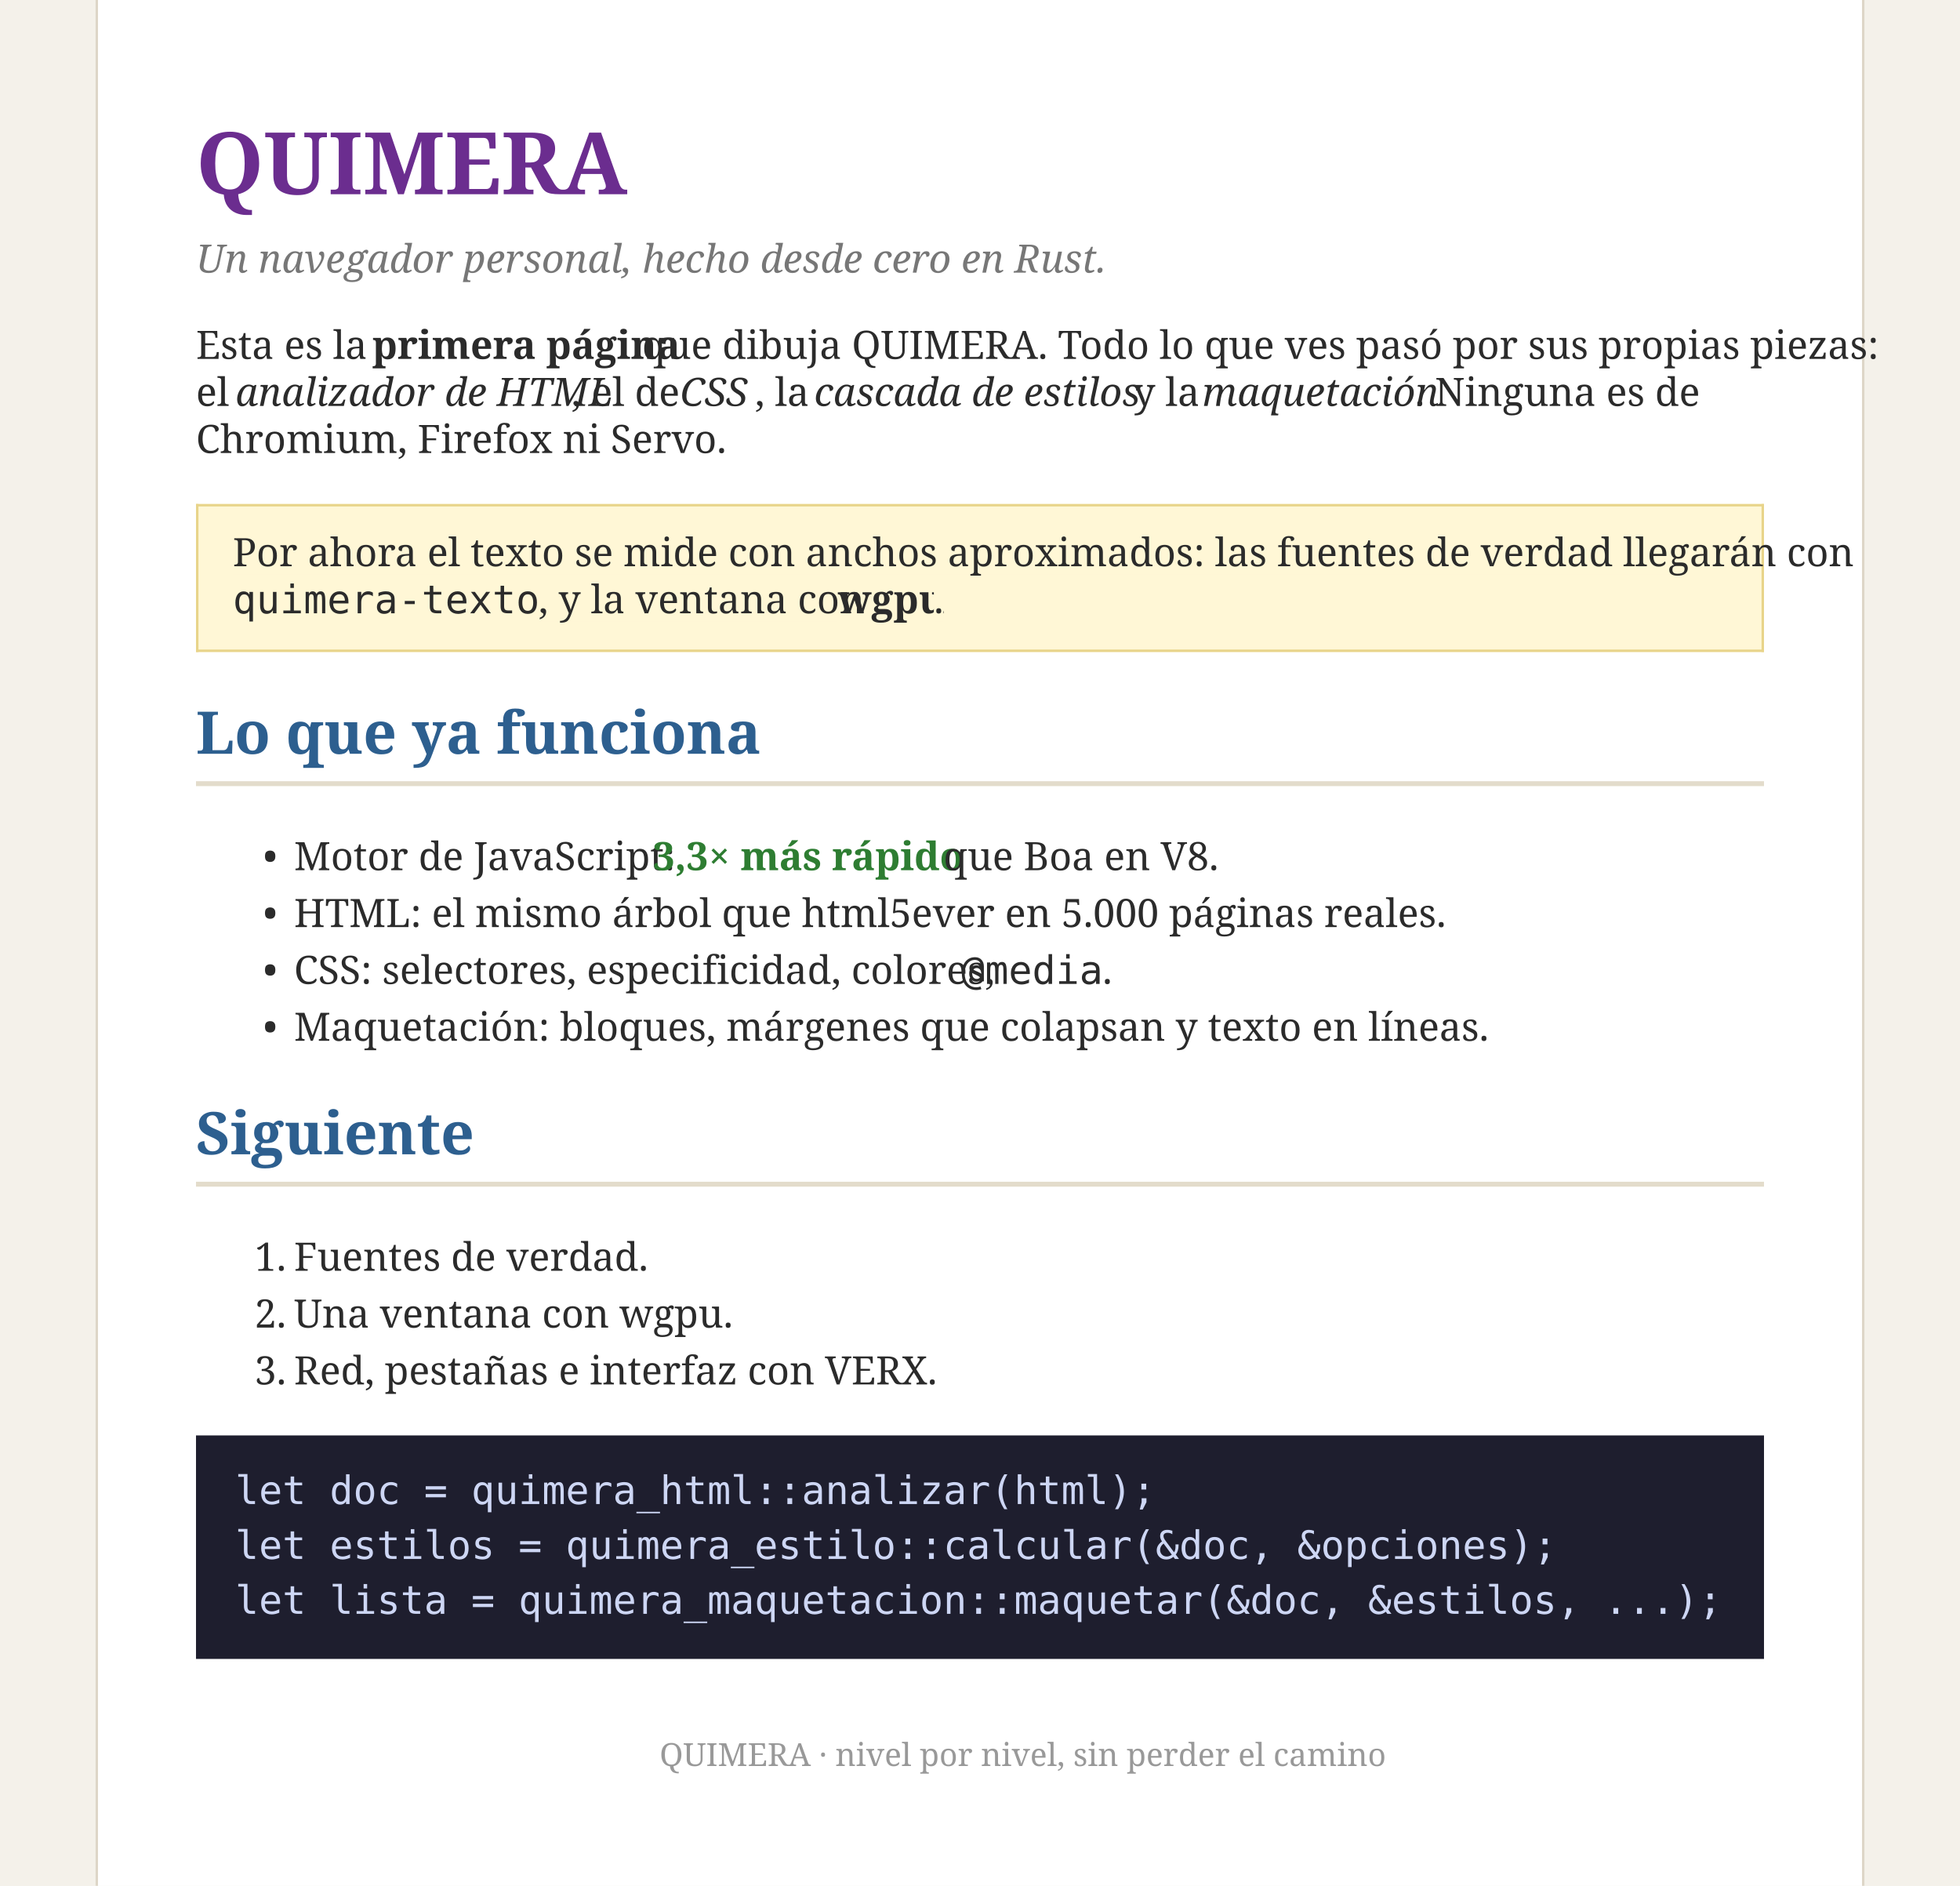
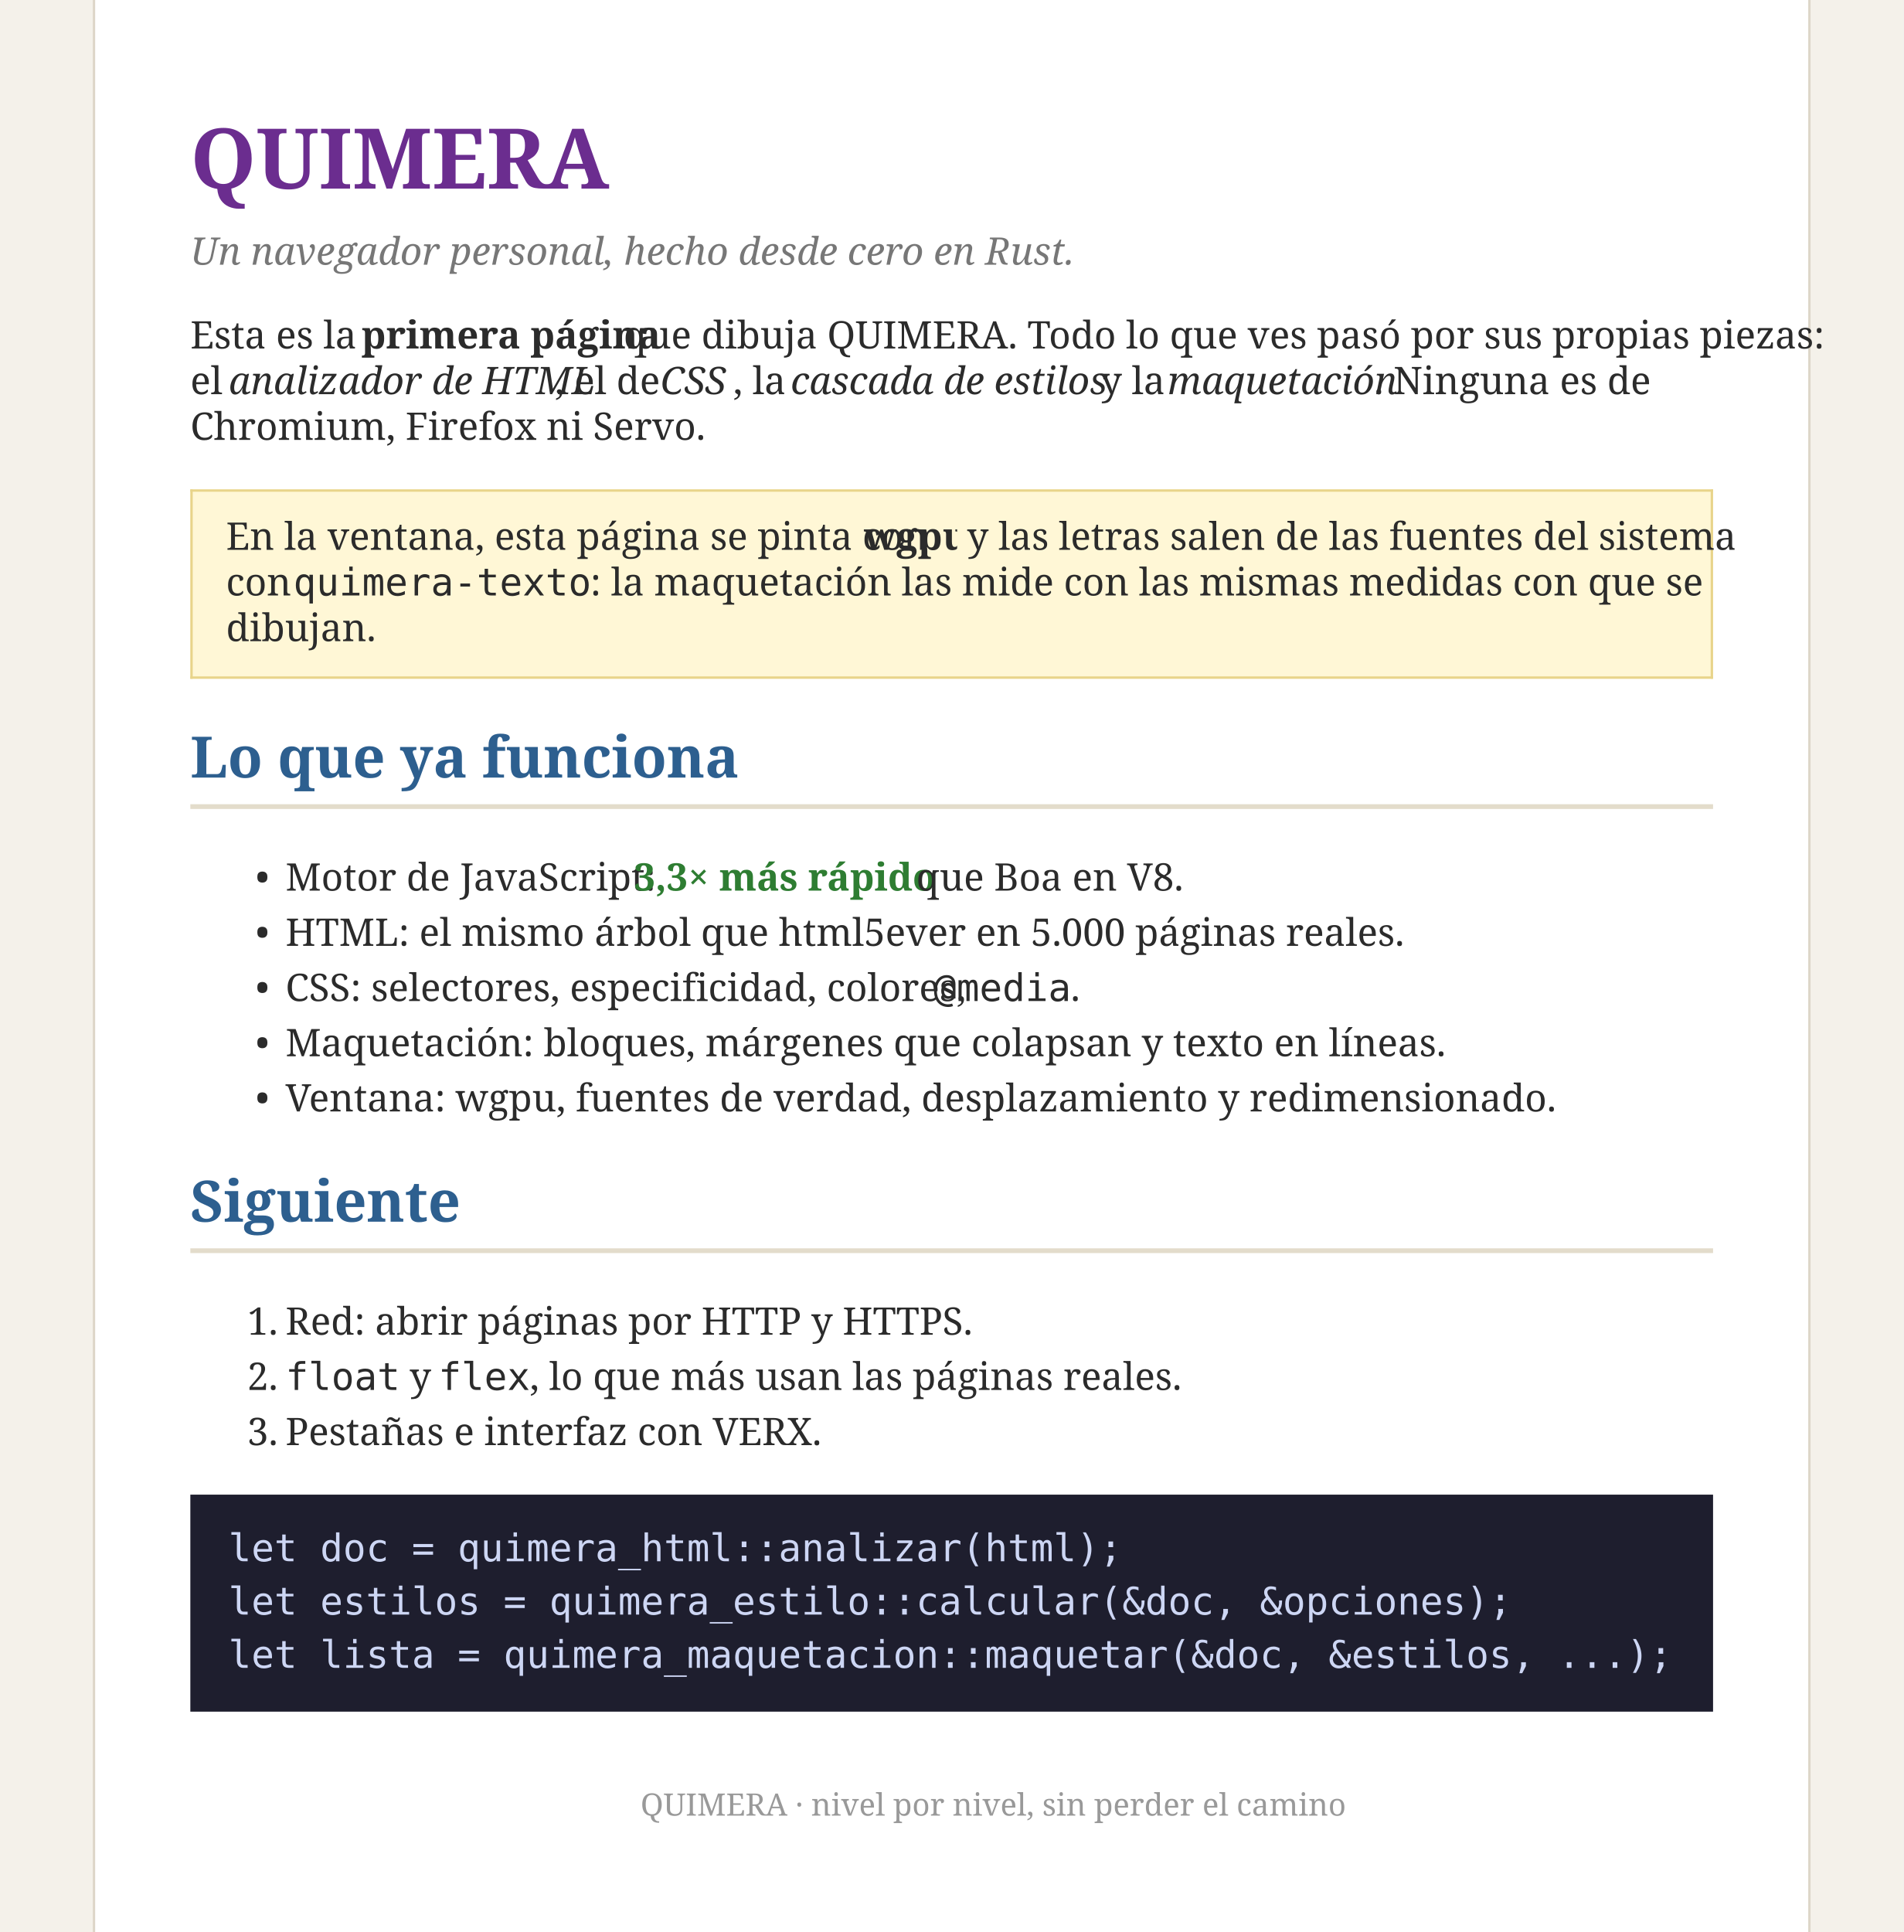
- <svg xmlns="http://www.w3.org/2000/svg" width="800" height="769.544" viewBox="0 0 800 769.544">
+ <svg xmlns="http://www.w3.org/2000/svg" width="800" height="811.944" viewBox="0 0 800 811.944">
  <rect width="100%" height="100%" fill="#f4f1ea" />
-   <rect x="0.00" y="0.00" width="800.00" height="769.54" fill="#f4f1ea" />
-   <rect x="39.00" y="0.00" width="722.00" height="769.54" fill="#ffffff" />
-   <rect x="760.00" y="0.00" width="1.00" height="769.54" fill="#ddd6c8" />
-   <rect x="39.00" y="0.00" width="1.00" height="769.54" fill="#ddd6c8" />
+   <rect x="0.00" y="0.00" width="800.00" height="811.94" fill="#f4f1ea" />
+   <rect x="39.00" y="0.00" width="722.00" height="811.94" fill="#ffffff" />
+   <rect x="760.00" y="0.00" width="1.00" height="811.94" fill="#ddd6c8" />
+   <rect x="39.00" y="0.00" width="1.00" height="811.94" fill="#ddd6c8" />
  <text x="80.00" y="79.26" font-size="35.20" font-family="'Georgia', serif" font-weight="bold" font-style="normal" fill="#6b2d8f" xml:space="preserve" textLength="157.74" lengthAdjust="spacingAndGlyphs">QUIMERA</text>
  <text x="80.00" y="111.26" font-size="16.00" font-family="'Georgia', serif" font-weight="normal" font-style="italic" fill="#777777" xml:space="preserve" textLength="339.42" lengthAdjust="spacingAndGlyphs">Un navegador personal, hecho desde cero en Rust.</text>
  <text x="80.00" y="146.46" font-size="16.00" font-family="'Georgia', serif" font-weight="normal" font-style="normal" fill="#2b2b2b" xml:space="preserve" textLength="71.90" lengthAdjust="spacingAndGlyphs">Esta es la </text>
  <text x="151.90" y="146.46" font-size="16.00" font-family="'Georgia', serif" font-weight="bold" font-style="normal" fill="#2b2b2b" xml:space="preserve" textLength="106.02" lengthAdjust="spacingAndGlyphs">primera página</text>
  <text x="257.91" y="146.46" font-size="16.00" font-family="'Georgia', serif" font-weight="normal" font-style="normal" fill="#2b2b2b" xml:space="preserve" textLength="455.54" lengthAdjust="spacingAndGlyphs"> que dibuja QUIMERA. Todo lo que ves pasó por sus propias piezas:</text>
  <text x="80.00" y="165.66" font-size="16.00" font-family="'Georgia', serif" font-weight="normal" font-style="normal" fill="#2b2b2b" xml:space="preserve" textLength="16.11" lengthAdjust="spacingAndGlyphs">el </text>
  <text x="96.11" y="165.66" font-size="16.00" font-family="'Georgia', serif" font-weight="normal" font-style="italic" fill="#2b2b2b" xml:space="preserve" textLength="137.10" lengthAdjust="spacingAndGlyphs">analizador de HTML</text>
  <text x="233.22" y="165.66" font-size="16.00" font-family="'Georgia', serif" font-weight="normal" font-style="normal" fill="#2b2b2b" xml:space="preserve" textLength="44.38" lengthAdjust="spacingAndGlyphs">, el de </text>
  <text x="277.60" y="165.66" font-size="16.00" font-family="'Georgia', serif" font-weight="normal" font-style="italic" fill="#2b2b2b" xml:space="preserve" textLength="30.55" lengthAdjust="spacingAndGlyphs">CSS</text>
  <text x="308.15" y="165.66" font-size="16.00" font-family="'Georgia', serif" font-weight="normal" font-style="normal" fill="#2b2b2b" xml:space="preserve" textLength="24.17" lengthAdjust="spacingAndGlyphs">, la </text>
  <text x="332.32" y="165.66" font-size="16.00" font-family="'Georgia', serif" font-weight="normal" font-style="italic" fill="#2b2b2b" xml:space="preserve" textLength="126.01" lengthAdjust="spacingAndGlyphs">cascada de estilos</text>
  <text x="458.33" y="165.66" font-size="16.00" font-family="'Georgia', serif" font-weight="normal" font-style="normal" fill="#2b2b2b" xml:space="preserve" textLength="32.38" lengthAdjust="spacingAndGlyphs"> y la </text>
  <text x="490.70" y="165.66" font-size="16.00" font-family="'Georgia', serif" font-weight="normal" font-style="italic" fill="#2b2b2b" xml:space="preserve" textLength="86.79" lengthAdjust="spacingAndGlyphs">maquetación</text>
  <text x="577.50" y="165.66" font-size="16.00" font-family="'Georgia', serif" font-weight="normal" font-style="normal" fill="#2b2b2b" xml:space="preserve" textLength="102.90" lengthAdjust="spacingAndGlyphs">. Ninguna es de</text>
  <text x="80.00" y="184.86" font-size="16.00" font-family="'Georgia', serif" font-weight="normal" font-style="normal" fill="#2b2b2b" xml:space="preserve" textLength="189.39" lengthAdjust="spacingAndGlyphs">Chromium, Firefox ni Servo.</text>
-   <rect x="80.00" y="205.66" width="640.00" height="60.40" fill="#fff7d6" />
+   <rect x="80.00" y="205.66" width="640.00" height="79.60" fill="#fff7d6" />
  <rect x="80.00" y="205.66" width="640.00" height="1.00" fill="#e8d48a" />
-   <rect x="719.00" y="205.66" width="1.00" height="60.40" fill="#e8d48a" />
-   <rect x="80.00" y="265.06" width="640.00" height="1.00" fill="#e8d48a" />
-   <rect x="80.00" y="205.66" width="1.00" height="60.40" fill="#e8d48a" />
-   <rect x="95.00" y="218.26" width="586.72" height="16.00" fill="#fff7d6" />
-   <text x="95.00" y="231.06" font-size="16.00" font-family="'Georgia', serif" font-weight="normal" font-style="normal" fill="#2b2b2b" xml:space="preserve" textLength="586.72" lengthAdjust="spacingAndGlyphs">Por ahora el texto se mide con anchos aproximados: las fuentes de verdad llegarán con</text>
-   <text x="95.00" y="250.26" font-size="16.00" font-family="'Fira Code', monospace" font-weight="normal" font-style="normal" fill="#2b2b2b" xml:space="preserve" textLength="124.80" lengthAdjust="spacingAndGlyphs">quimera-texto</text>
-   <rect x="219.80" y="237.46" width="122.21" height="16.00" fill="#fff7d6" />
-   <text x="219.80" y="250.26" font-size="16.00" font-family="'Georgia', serif" font-weight="normal" font-style="normal" fill="#2b2b2b" xml:space="preserve" textLength="122.21" lengthAdjust="spacingAndGlyphs">, y la ventana con </text>
-   <text x="342.01" y="250.26" font-size="16.00" font-family="'Georgia', serif" font-weight="bold" font-style="normal" fill="#2b2b2b" xml:space="preserve" textLength="39.15" lengthAdjust="spacingAndGlyphs">wgpu</text>
-   <rect x="381.16" y="237.46" width="3.95" height="16.00" fill="#fff7d6" />
-   <text x="381.16" y="250.26" font-size="16.00" font-family="'Georgia', serif" font-weight="normal" font-style="normal" fill="#2b2b2b" xml:space="preserve" textLength="3.95" lengthAdjust="spacingAndGlyphs">.</text>
-   <rect x="80.00" y="318.78" width="640.00" height="2.00" fill="#e3dccb" />
-   <text x="80.00" y="307.58" font-size="24.00" font-family="'Georgia', serif" font-weight="bold" font-style="normal" fill="#2d5f8f" xml:space="preserve" textLength="203.98" lengthAdjust="spacingAndGlyphs">Lo que ya funciona</text>
-   <text x="120.00" y="355.10" font-size="16.00" font-family="'Georgia', serif" font-weight="normal" font-style="normal" fill="#2b2b2b" xml:space="preserve" textLength="146.53" lengthAdjust="spacingAndGlyphs">Motor de JavaScript: </text>
-   <text x="266.53" y="355.10" font-size="16.00" font-family="'Georgia', serif" font-weight="bold" font-style="normal" fill="#2e7d32" xml:space="preserve" textLength="114.40" lengthAdjust="spacingAndGlyphs">3,3× más rápido</text>
-   <text x="380.92" y="355.10" font-size="16.00" font-family="'Georgia', serif" font-weight="normal" font-style="normal" fill="#2b2b2b" xml:space="preserve" textLength="105.18" lengthAdjust="spacingAndGlyphs"> que Boa en V8.</text>
-   <text x="107.38" y="355.10" font-size="16.00" font-family="'Georgia', serif" font-weight="normal" font-style="normal" fill="#2b2b2b" xml:space="preserve" textLength="12.62" lengthAdjust="spacingAndGlyphs">• </text>
-   <text x="120.00" y="378.30" font-size="16.00" font-family="'Georgia', serif" font-weight="normal" font-style="normal" fill="#2b2b2b" xml:space="preserve" textLength="417.39" lengthAdjust="spacingAndGlyphs">HTML: el mismo árbol que html5ever en 5.000 páginas reales.</text>
-   <text x="107.38" y="378.30" font-size="16.00" font-family="'Georgia', serif" font-weight="normal" font-style="normal" fill="#2b2b2b" xml:space="preserve" textLength="12.62" lengthAdjust="spacingAndGlyphs">• </text>
-   <text x="120.00" y="401.50" font-size="16.00" font-family="'Georgia', serif" font-weight="normal" font-style="normal" fill="#2b2b2b" xml:space="preserve" textLength="272.38" lengthAdjust="spacingAndGlyphs">CSS: selectores, especificidad, colores, </text>
-   <text x="392.38" y="401.50" font-size="16.00" font-family="'Fira Code', monospace" font-weight="normal" font-style="normal" fill="#2b2b2b" xml:space="preserve" textLength="57.60" lengthAdjust="spacingAndGlyphs">@media</text>
-   <text x="449.98" y="401.50" font-size="16.00" font-family="'Georgia', serif" font-weight="normal" font-style="normal" fill="#2b2b2b" xml:space="preserve" textLength="3.95" lengthAdjust="spacingAndGlyphs">.</text>
-   <text x="107.38" y="401.50" font-size="16.00" font-family="'Georgia', serif" font-weight="normal" font-style="normal" fill="#2b2b2b" xml:space="preserve" textLength="12.62" lengthAdjust="spacingAndGlyphs">• </text>
-   <text x="120.00" y="424.70" font-size="16.00" font-family="'Georgia', serif" font-weight="normal" font-style="normal" fill="#2b2b2b" xml:space="preserve" textLength="438.37" lengthAdjust="spacingAndGlyphs">Maquetación: bloques, márgenes que colapsan y texto en líneas.</text>
-   <text x="107.38" y="424.70" font-size="16.00" font-family="'Georgia', serif" font-weight="normal" font-style="normal" fill="#2b2b2b" xml:space="preserve" textLength="12.62" lengthAdjust="spacingAndGlyphs">• </text>
-   <rect x="80.00" y="482.22" width="640.00" height="2.00" fill="#e3dccb" />
-   <text x="80.00" y="471.02" font-size="24.00" font-family="'Georgia', serif" font-weight="bold" font-style="normal" fill="#2d5f8f" xml:space="preserve" textLength="101.02" lengthAdjust="spacingAndGlyphs">Siguiente</text>
-   <text x="120.00" y="518.54" font-size="16.00" font-family="'Georgia', serif" font-weight="normal" font-style="normal" fill="#2b2b2b" xml:space="preserve" textLength="129.35" lengthAdjust="spacingAndGlyphs">Fuentes de verdad.</text>
-   <text x="103.89" y="518.54" font-size="16.00" font-family="'Georgia', serif" font-weight="normal" font-style="normal" fill="#2b2b2b" xml:space="preserve" textLength="16.11" lengthAdjust="spacingAndGlyphs">1. </text>
-   <text x="120.00" y="541.74" font-size="16.00" font-family="'Georgia', serif" font-weight="normal" font-style="normal" fill="#2b2b2b" xml:space="preserve" textLength="157.17" lengthAdjust="spacingAndGlyphs">Una ventana con wgpu.</text>
-   <text x="103.89" y="541.74" font-size="16.00" font-family="'Georgia', serif" font-weight="normal" font-style="normal" fill="#2b2b2b" xml:space="preserve" textLength="16.11" lengthAdjust="spacingAndGlyphs">2. </text>
-   <text x="120.00" y="564.94" font-size="16.00" font-family="'Georgia', serif" font-weight="normal" font-style="normal" fill="#2b2b2b" xml:space="preserve" textLength="241.38" lengthAdjust="spacingAndGlyphs">Red, pestañas e interfaz con VERX.</text>
-   <text x="103.89" y="564.94" font-size="16.00" font-family="'Georgia', serif" font-weight="normal" font-style="normal" fill="#2b2b2b" xml:space="preserve" textLength="16.11" lengthAdjust="spacingAndGlyphs">3. </text>
-   <rect x="80.00" y="585.74" width="640.00" height="91.20" fill="#1e1e2e" />
-   <rect x="96.00" y="600.94" width="374.40" height="16.00" fill="#1e1e2e" />
-   <text x="96.00" y="613.74" font-size="16.00" font-family="'Fira Code', monospace" font-weight="normal" font-style="normal" fill="#cdd6f4" xml:space="preserve" textLength="374.40" lengthAdjust="spacingAndGlyphs">let doc = quimera_html::analizar(html);</text>
-   <rect x="96.00" y="623.34" width="537.60" height="16.00" fill="#1e1e2e" />
-   <text x="96.00" y="636.14" font-size="16.00" font-family="'Fira Code', monospace" font-weight="normal" font-style="normal" fill="#cdd6f4" xml:space="preserve" textLength="537.60" lengthAdjust="spacingAndGlyphs">let estilos = quimera_estilo::calcular(&amp;doc, &amp;opciones);</text>
-   <rect x="96.00" y="645.74" width="604.80" height="16.00" fill="#1e1e2e" />
-   <text x="96.00" y="658.54" font-size="16.00" font-family="'Fira Code', monospace" font-weight="normal" font-style="normal" fill="#cdd6f4" xml:space="preserve" textLength="604.80" lengthAdjust="spacingAndGlyphs">let lista = quimera_maquetacion::maquetar(&amp;doc, &amp;estilos, ...);</text>
-   <text x="269.21" y="720.64" font-size="13.00" font-family="'Georgia', serif" font-weight="normal" font-style="normal" fill="#999999" xml:space="preserve" textLength="261.57" lengthAdjust="spacingAndGlyphs">QUIMERA · nivel por nivel, sin perder el camino</text>
+   <rect x="719.00" y="205.66" width="1.00" height="79.60" fill="#e8d48a" />
+   <rect x="80.00" y="284.26" width="640.00" height="1.00" fill="#e8d48a" />
+   <rect x="80.00" y="205.66" width="1.00" height="79.60" fill="#e8d48a" />
+   <rect x="95.00" y="218.26" width="268.13" height="16.00" fill="#fff7d6" />
+   <text x="95.00" y="231.06" font-size="16.00" font-family="'Georgia', serif" font-weight="normal" font-style="normal" fill="#2b2b2b" xml:space="preserve" textLength="268.13" lengthAdjust="spacingAndGlyphs">En la ventana, esta página se pinta con </text>
+   <text x="363.13" y="231.06" font-size="16.00" font-family="'Georgia', serif" font-weight="bold" font-style="normal" fill="#2b2b2b" xml:space="preserve" textLength="39.15" lengthAdjust="spacingAndGlyphs">wgpu</text>
+   <rect x="402.28" y="218.26" width="300.66" height="16.00" fill="#fff7d6" />
+   <text x="402.28" y="231.06" font-size="16.00" font-family="'Georgia', serif" font-weight="normal" font-style="normal" fill="#2b2b2b" xml:space="preserve" textLength="300.66" lengthAdjust="spacingAndGlyphs"> y las letras salen de las fuentes del sistema</text>
+   <rect x="95.00" y="237.46" width="28.27" height="16.00" fill="#fff7d6" />
+   <text x="95.00" y="250.26" font-size="16.00" font-family="'Georgia', serif" font-weight="normal" font-style="normal" fill="#2b2b2b" xml:space="preserve" textLength="28.27" lengthAdjust="spacingAndGlyphs">con </text>
+   <text x="123.27" y="250.26" font-size="16.00" font-family="'Fira Code', monospace" font-weight="normal" font-style="normal" fill="#2b2b2b" xml:space="preserve" textLength="124.80" lengthAdjust="spacingAndGlyphs">quimera-texto</text>
+   <rect x="248.07" y="237.46" width="420.13" height="16.00" fill="#fff7d6" />
+   <text x="248.07" y="250.26" font-size="16.00" font-family="'Georgia', serif" font-weight="normal" font-style="normal" fill="#2b2b2b" xml:space="preserve" textLength="420.13" lengthAdjust="spacingAndGlyphs">: la maquetación las mide con las mismas medidas con que se</text>
+   <rect x="95.00" y="256.66" width="52.14" height="16.00" fill="#fff7d6" />
+   <text x="95.00" y="269.46" font-size="16.00" font-family="'Georgia', serif" font-weight="normal" font-style="normal" fill="#2b2b2b" xml:space="preserve" textLength="52.14" lengthAdjust="spacingAndGlyphs">dibujan.</text>
+   <rect x="80.00" y="337.98" width="640.00" height="2.00" fill="#e3dccb" />
+   <text x="80.00" y="326.78" font-size="24.00" font-family="'Georgia', serif" font-weight="bold" font-style="normal" fill="#2d5f8f" xml:space="preserve" textLength="203.98" lengthAdjust="spacingAndGlyphs">Lo que ya funciona</text>
+   <text x="120.00" y="374.30" font-size="16.00" font-family="'Georgia', serif" font-weight="normal" font-style="normal" fill="#2b2b2b" xml:space="preserve" textLength="146.53" lengthAdjust="spacingAndGlyphs">Motor de JavaScript: </text>
+   <text x="266.53" y="374.30" font-size="16.00" font-family="'Georgia', serif" font-weight="bold" font-style="normal" fill="#2e7d32" xml:space="preserve" textLength="114.40" lengthAdjust="spacingAndGlyphs">3,3× más rápido</text>
+   <text x="380.92" y="374.30" font-size="16.00" font-family="'Georgia', serif" font-weight="normal" font-style="normal" fill="#2b2b2b" xml:space="preserve" textLength="105.18" lengthAdjust="spacingAndGlyphs"> que Boa en V8.</text>
+   <text x="107.38" y="374.30" font-size="16.00" font-family="'Georgia', serif" font-weight="normal" font-style="normal" fill="#2b2b2b" xml:space="preserve" textLength="12.62" lengthAdjust="spacingAndGlyphs">• </text>
+   <text x="120.00" y="397.50" font-size="16.00" font-family="'Georgia', serif" font-weight="normal" font-style="normal" fill="#2b2b2b" xml:space="preserve" textLength="417.39" lengthAdjust="spacingAndGlyphs">HTML: el mismo árbol que html5ever en 5.000 páginas reales.</text>
+   <text x="107.38" y="397.50" font-size="16.00" font-family="'Georgia', serif" font-weight="normal" font-style="normal" fill="#2b2b2b" xml:space="preserve" textLength="12.62" lengthAdjust="spacingAndGlyphs">• </text>
+   <text x="120.00" y="420.70" font-size="16.00" font-family="'Georgia', serif" font-weight="normal" font-style="normal" fill="#2b2b2b" xml:space="preserve" textLength="272.38" lengthAdjust="spacingAndGlyphs">CSS: selectores, especificidad, colores, </text>
+   <text x="392.38" y="420.70" font-size="16.00" font-family="'Fira Code', monospace" font-weight="normal" font-style="normal" fill="#2b2b2b" xml:space="preserve" textLength="57.60" lengthAdjust="spacingAndGlyphs">@media</text>
+   <text x="449.98" y="420.70" font-size="16.00" font-family="'Georgia', serif" font-weight="normal" font-style="normal" fill="#2b2b2b" xml:space="preserve" textLength="3.95" lengthAdjust="spacingAndGlyphs">.</text>
+   <text x="107.38" y="420.70" font-size="16.00" font-family="'Georgia', serif" font-weight="normal" font-style="normal" fill="#2b2b2b" xml:space="preserve" textLength="12.62" lengthAdjust="spacingAndGlyphs">• </text>
+   <text x="120.00" y="443.90" font-size="16.00" font-family="'Georgia', serif" font-weight="normal" font-style="normal" fill="#2b2b2b" xml:space="preserve" textLength="438.37" lengthAdjust="spacingAndGlyphs">Maquetación: bloques, márgenes que colapsan y texto en líneas.</text>
+   <text x="107.38" y="443.90" font-size="16.00" font-family="'Georgia', serif" font-weight="normal" font-style="normal" fill="#2b2b2b" xml:space="preserve" textLength="12.62" lengthAdjust="spacingAndGlyphs">• </text>
+   <text x="120.00" y="467.10" font-size="16.00" font-family="'Georgia', serif" font-weight="normal" font-style="normal" fill="#2b2b2b" xml:space="preserve" textLength="470.14" lengthAdjust="spacingAndGlyphs">Ventana: wgpu, fuentes de verdad, desplazamiento y redimensionado.</text>
+   <text x="107.38" y="467.10" font-size="16.00" font-family="'Georgia', serif" font-weight="normal" font-style="normal" fill="#2b2b2b" xml:space="preserve" textLength="12.62" lengthAdjust="spacingAndGlyphs">• </text>
+   <rect x="80.00" y="524.62" width="640.00" height="2.00" fill="#e3dccb" />
+   <text x="80.00" y="513.42" font-size="24.00" font-family="'Georgia', serif" font-weight="bold" font-style="normal" fill="#2d5f8f" xml:space="preserve" textLength="101.02" lengthAdjust="spacingAndGlyphs">Siguiente</text>
+   <text x="120.00" y="560.94" font-size="16.00" font-family="'Georgia', serif" font-weight="normal" font-style="normal" fill="#2b2b2b" xml:space="preserve" textLength="262.96" lengthAdjust="spacingAndGlyphs">Red: abrir páginas por HTTP y HTTPS.</text>
+   <text x="103.89" y="560.94" font-size="16.00" font-family="'Georgia', serif" font-weight="normal" font-style="normal" fill="#2b2b2b" xml:space="preserve" textLength="16.11" lengthAdjust="spacingAndGlyphs">1. </text>
+   <text x="120.00" y="584.14" font-size="16.00" font-family="'Fira Code', monospace" font-weight="normal" font-style="normal" fill="#2b2b2b" xml:space="preserve" textLength="48.00" lengthAdjust="spacingAndGlyphs">float</text>
+   <text x="168.00" y="584.14" font-size="16.00" font-family="'Georgia', serif" font-weight="normal" font-style="normal" fill="#2b2b2b" xml:space="preserve" textLength="16.26" lengthAdjust="spacingAndGlyphs"> y </text>
+   <text x="184.26" y="584.14" font-size="16.00" font-family="'Fira Code', monospace" font-weight="normal" font-style="normal" fill="#2b2b2b" xml:space="preserve" textLength="38.40" lengthAdjust="spacingAndGlyphs">flex</text>
+   <text x="222.66" y="584.14" font-size="16.00" font-family="'Georgia', serif" font-weight="normal" font-style="normal" fill="#2b2b2b" xml:space="preserve" textLength="248.52" lengthAdjust="spacingAndGlyphs">, lo que más usan las páginas reales.</text>
+   <text x="103.89" y="584.14" font-size="16.00" font-family="'Georgia', serif" font-weight="normal" font-style="normal" fill="#2b2b2b" xml:space="preserve" textLength="16.11" lengthAdjust="spacingAndGlyphs">2. </text>
+   <text x="120.00" y="607.34" font-size="16.00" font-family="'Georgia', serif" font-weight="normal" font-style="normal" fill="#2b2b2b" xml:space="preserve" textLength="209.15" lengthAdjust="spacingAndGlyphs">Pestañas e interfaz con VERX.</text>
+   <text x="103.89" y="607.34" font-size="16.00" font-family="'Georgia', serif" font-weight="normal" font-style="normal" fill="#2b2b2b" xml:space="preserve" textLength="16.11" lengthAdjust="spacingAndGlyphs">3. </text>
+   <rect x="80.00" y="628.14" width="640.00" height="91.20" fill="#1e1e2e" />
+   <rect x="96.00" y="643.34" width="374.40" height="16.00" fill="#1e1e2e" />
+   <text x="96.00" y="656.14" font-size="16.00" font-family="'Fira Code', monospace" font-weight="normal" font-style="normal" fill="#cdd6f4" xml:space="preserve" textLength="374.40" lengthAdjust="spacingAndGlyphs">let doc = quimera_html::analizar(html);</text>
+   <rect x="96.00" y="665.74" width="537.60" height="16.00" fill="#1e1e2e" />
+   <text x="96.00" y="678.54" font-size="16.00" font-family="'Fira Code', monospace" font-weight="normal" font-style="normal" fill="#cdd6f4" xml:space="preserve" textLength="537.60" lengthAdjust="spacingAndGlyphs">let estilos = quimera_estilo::calcular(&amp;doc, &amp;opciones);</text>
+   <rect x="96.00" y="688.14" width="604.80" height="16.00" fill="#1e1e2e" />
+   <text x="96.00" y="700.94" font-size="16.00" font-family="'Fira Code', monospace" font-weight="normal" font-style="normal" fill="#cdd6f4" xml:space="preserve" textLength="604.80" lengthAdjust="spacingAndGlyphs">let lista = quimera_maquetacion::maquetar(&amp;doc, &amp;estilos, ...);</text>
+   <text x="269.21" y="763.04" font-size="13.00" font-family="'Georgia', serif" font-weight="normal" font-style="normal" fill="#999999" xml:space="preserve" textLength="261.57" lengthAdjust="spacingAndGlyphs">QUIMERA · nivel por nivel, sin perder el camino</text>
</svg>
